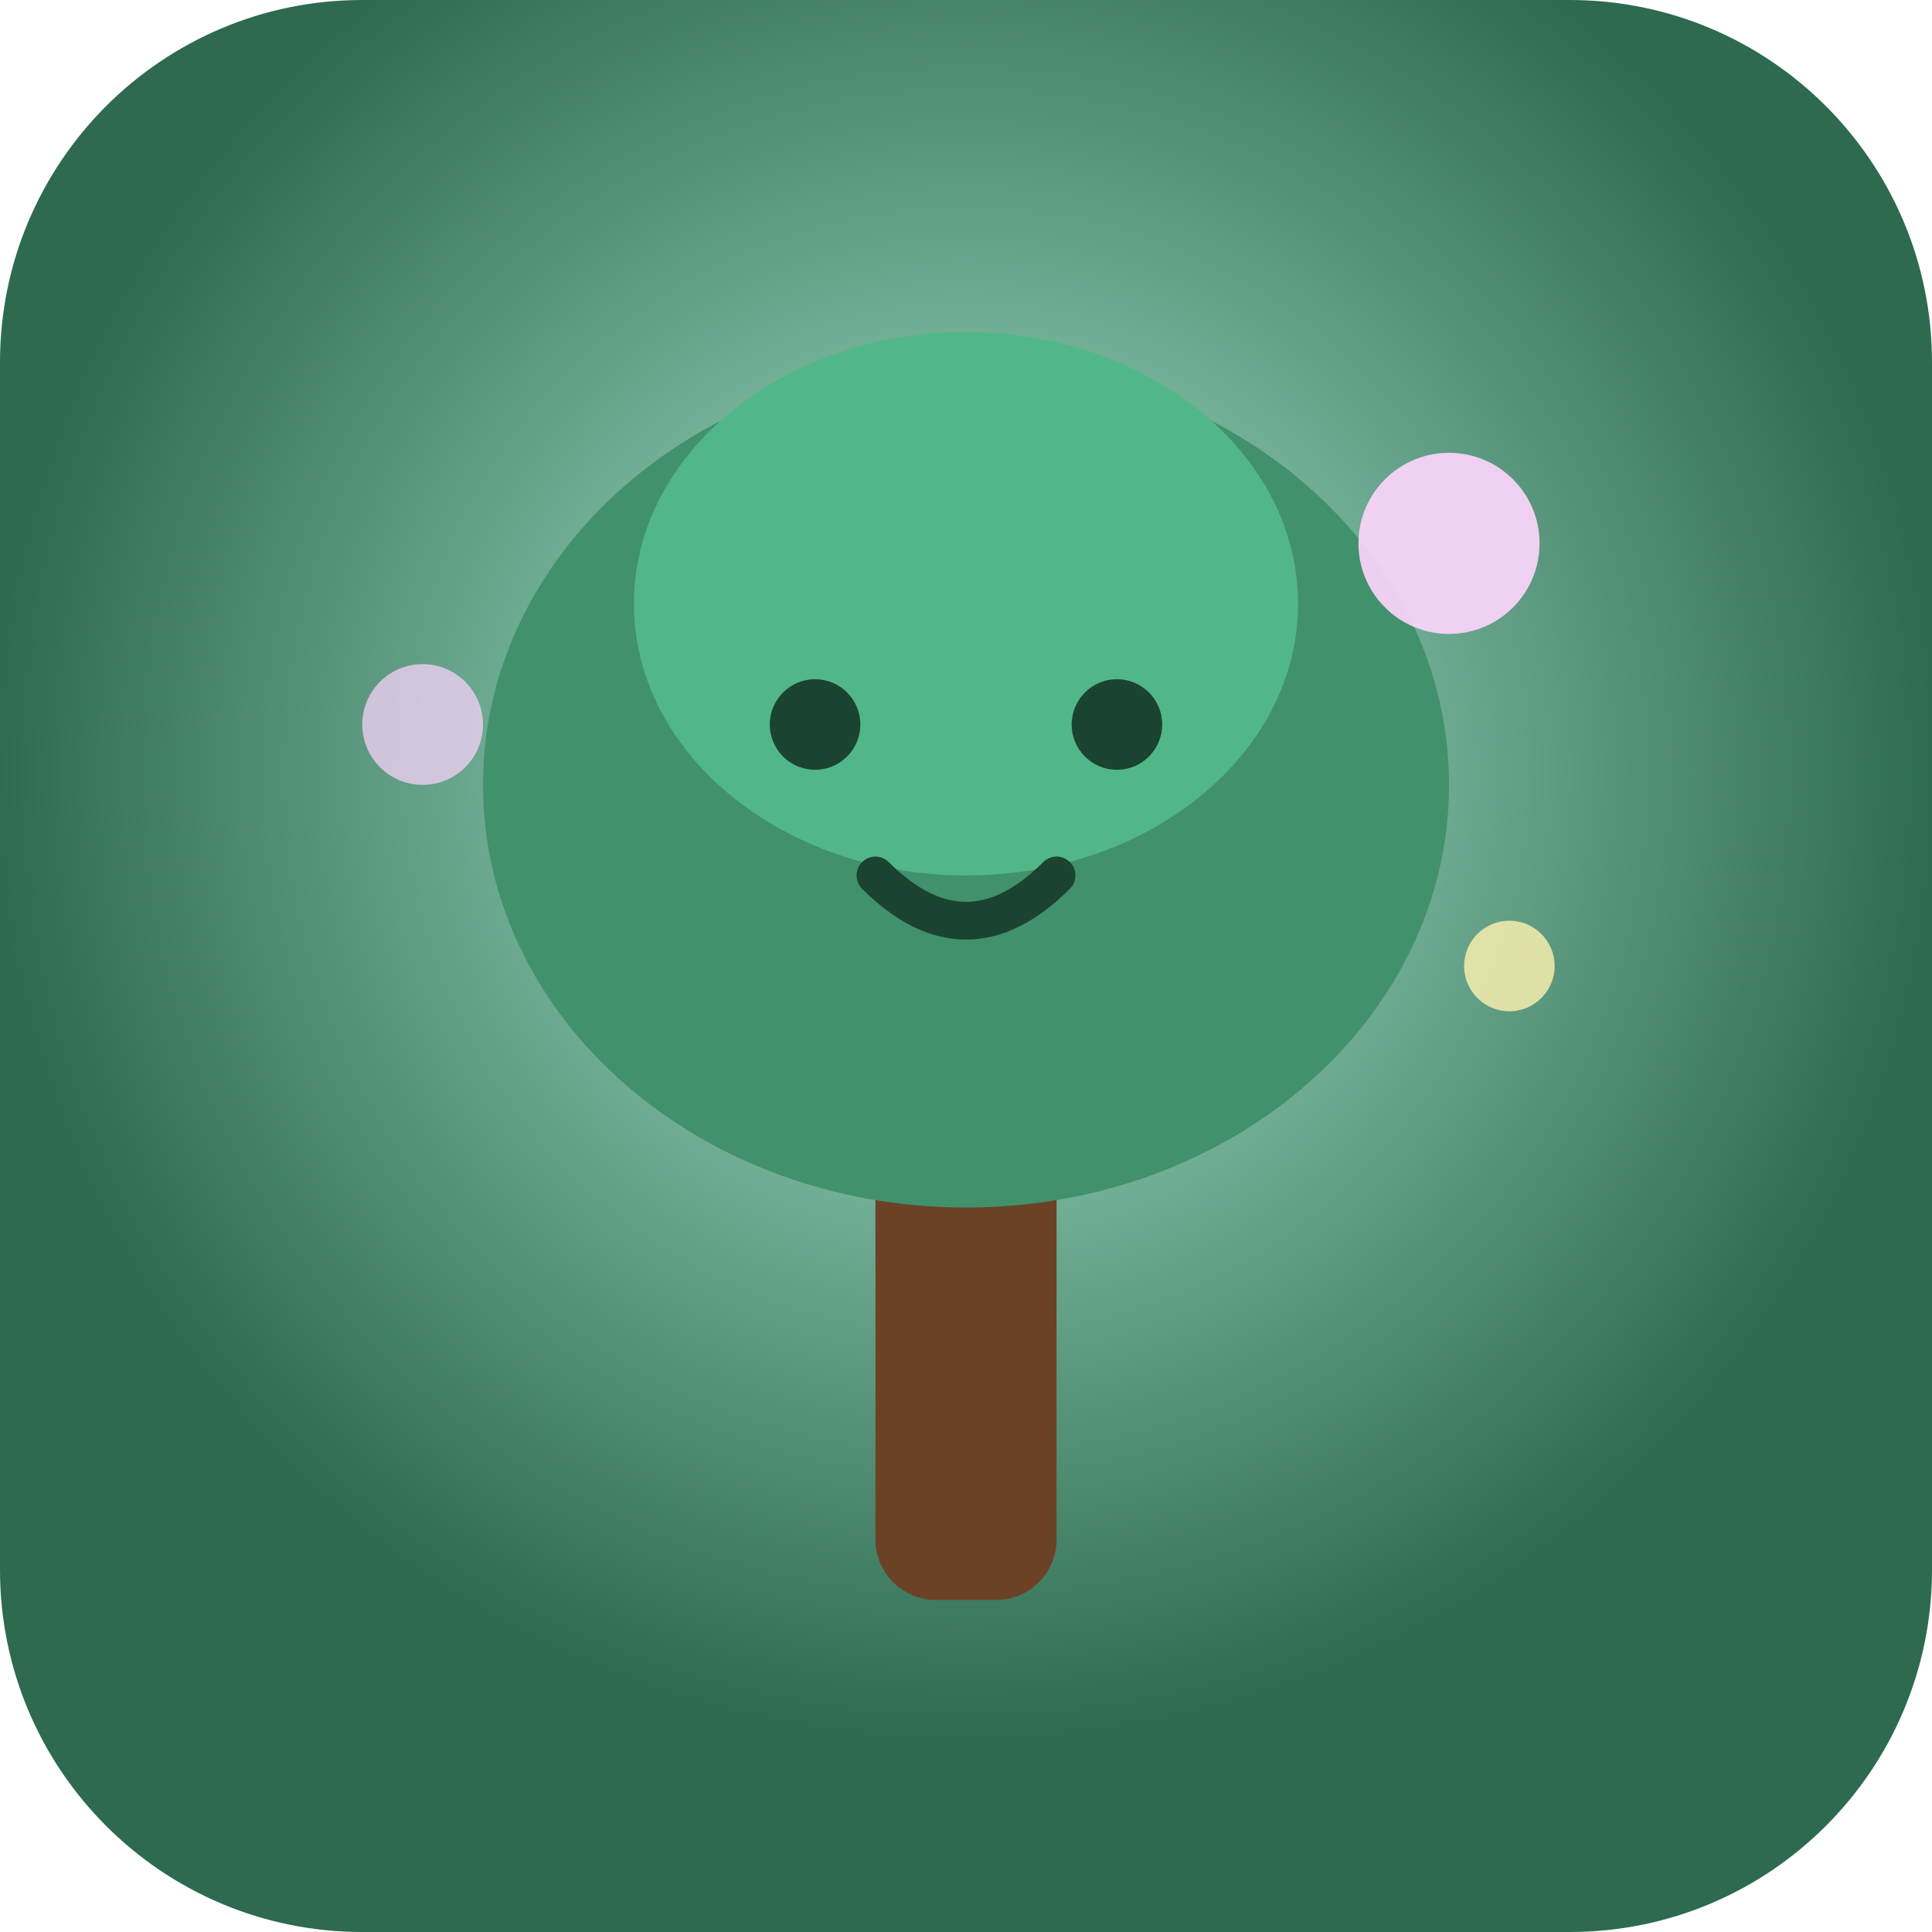
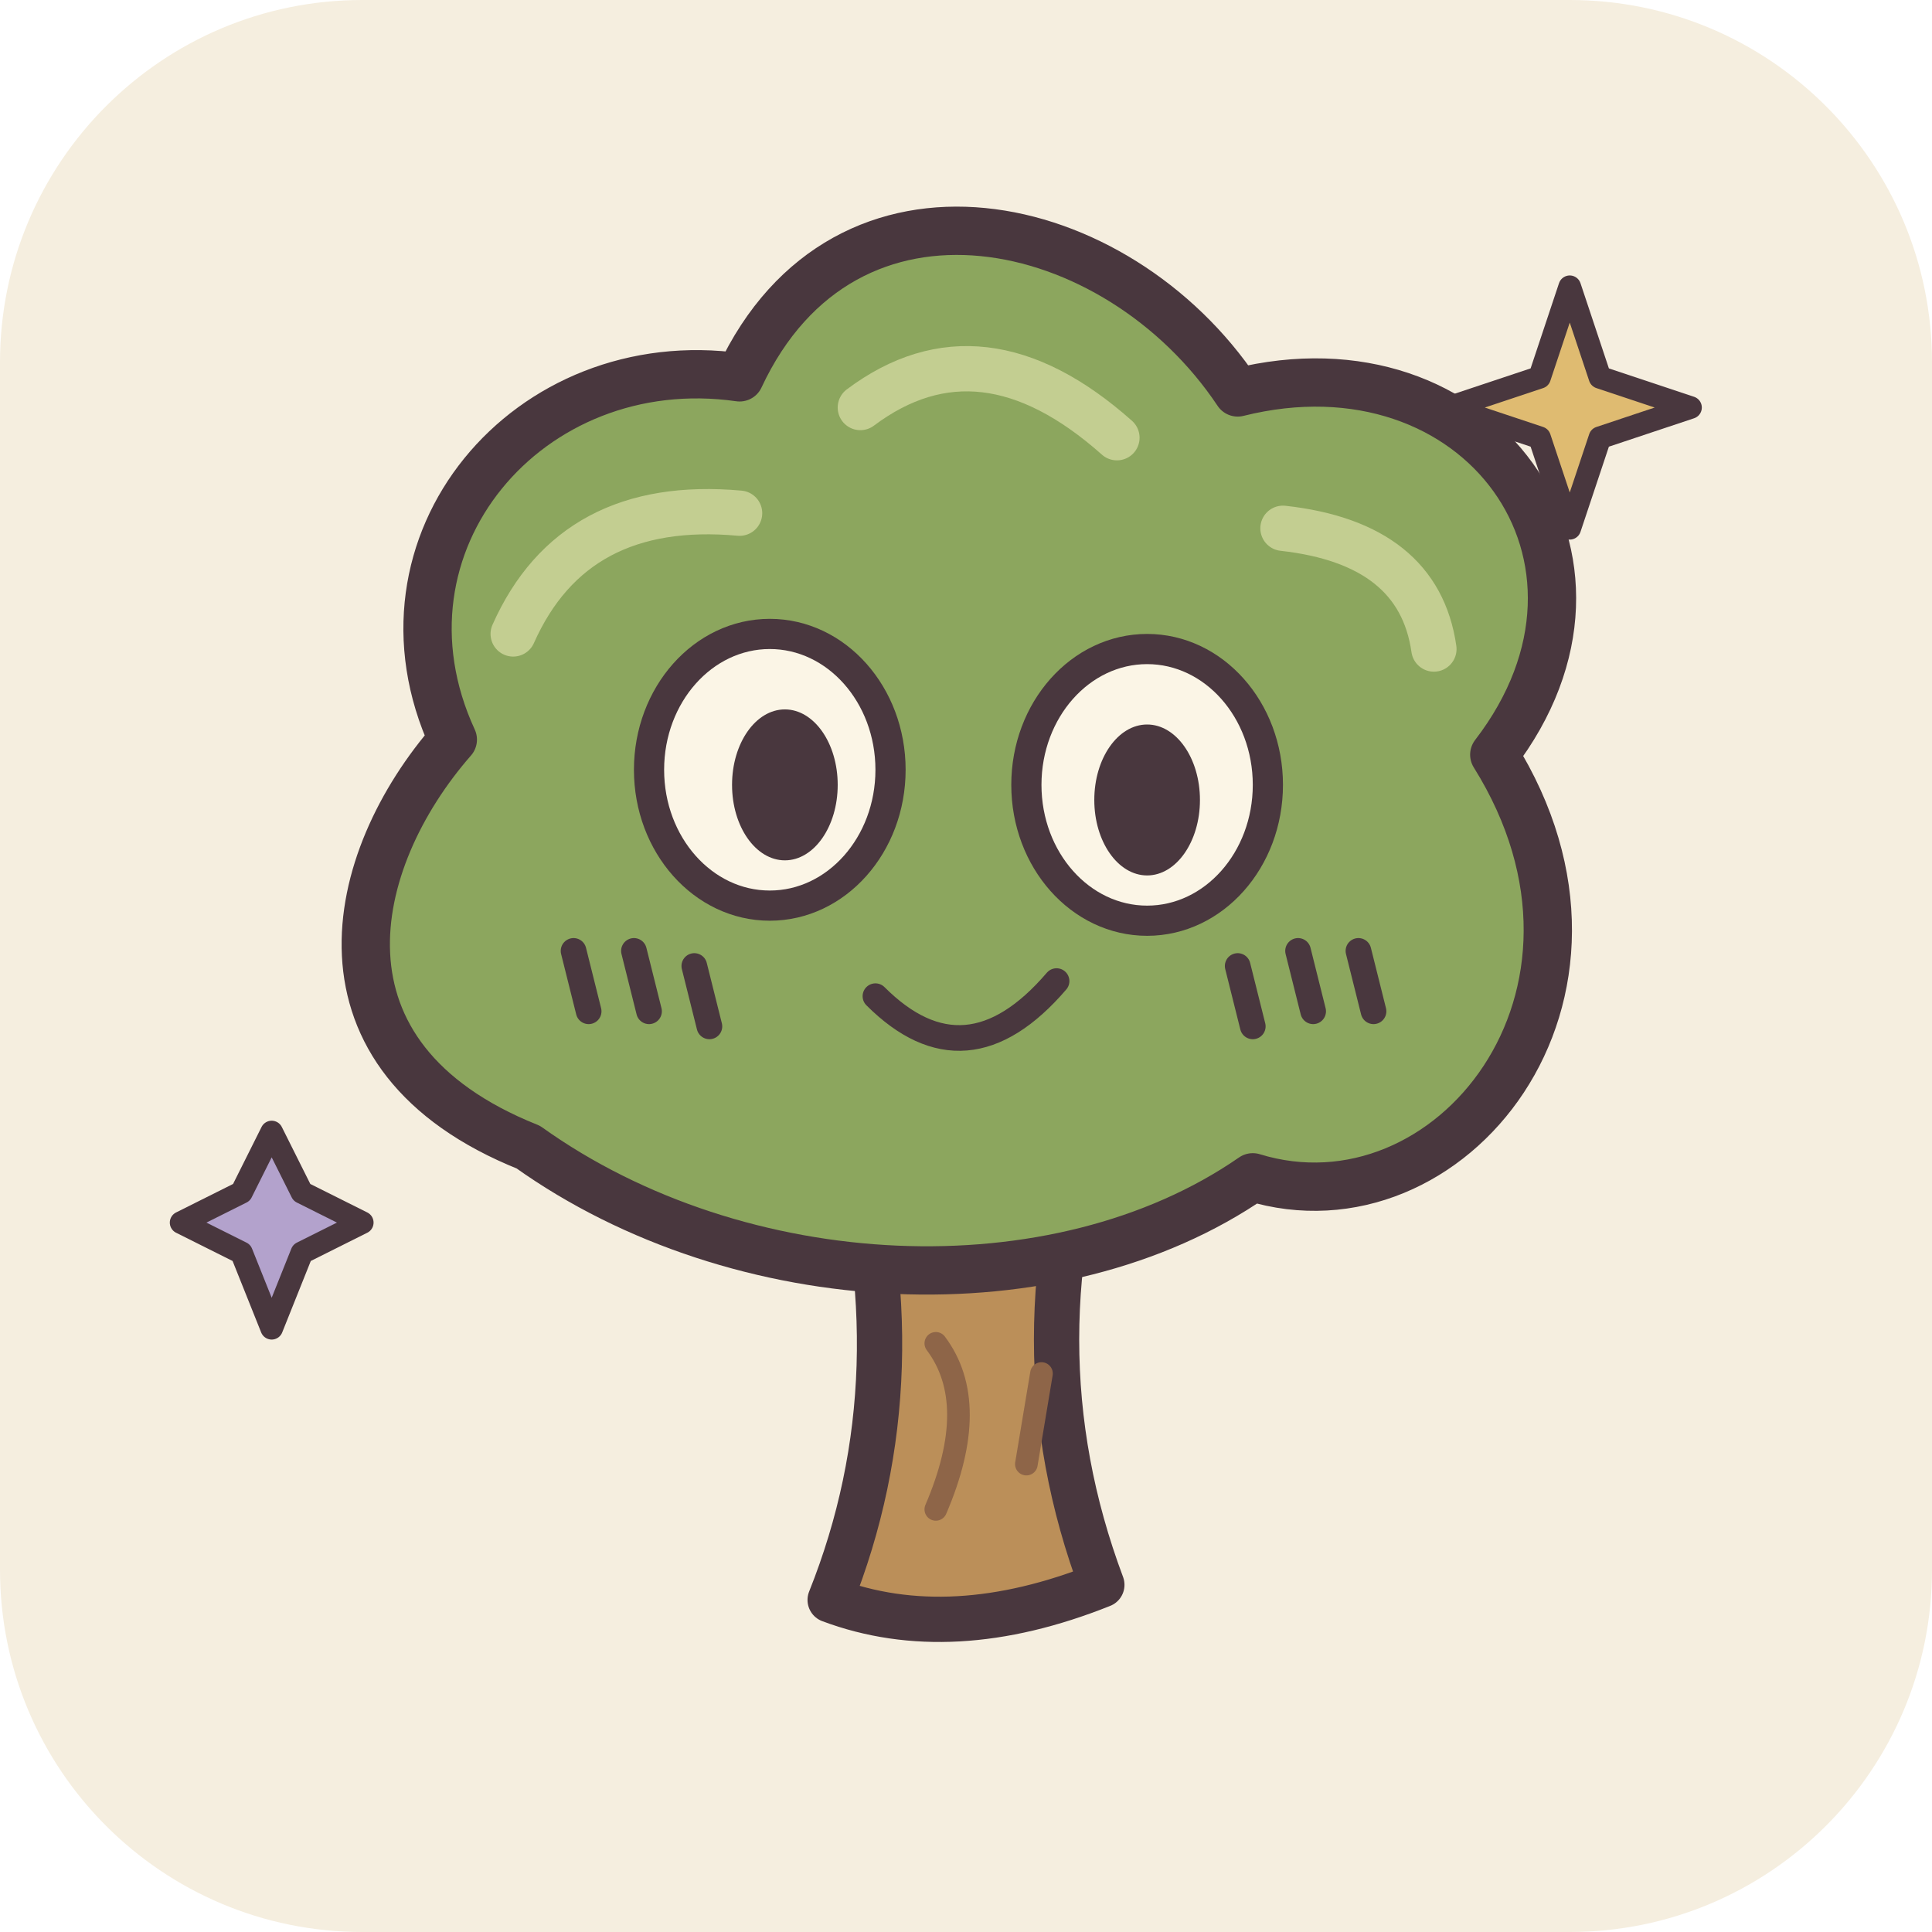
<svg xmlns="http://www.w3.org/2000/svg" width="128" height="128" viewBox="0 0 128 128">
-   <defs>
-     <radialGradient id="glow" cx="50%" cy="40%" r="50%">
-       <stop offset="0%" stop-color="#a8e6cf" />
-       <stop offset="100%" stop-color="#2d6a4f" />
-     </radialGradient>
-   </defs>
-   <rect width="128" height="128" rx="24" fill="url(#glow)" />
-   <rect x="58" y="70" width="12" height="36" rx="4" fill="#6b4226" />
-   <ellipse cx="64" cy="52" rx="32" ry="28" fill="#40916c" />
-   <ellipse cx="64" cy="40" rx="22" ry="18" fill="#52b788" />
-   <circle cx="96" cy="36" r="6" fill="#ffd6ff" opacity="0.9" />
-   <circle cx="28" cy="48" r="4" fill="#ffd6ff" opacity="0.7" />
-   <circle cx="100" cy="64" r="3" fill="#fff3b0" opacity="0.8" />
-   <circle cx="54" cy="48" r="3" fill="#1b4332" />
-   <circle cx="74" cy="48" r="3" fill="#1b4332" />
-   <path d="M58 58 Q64 64 70 58" stroke="#1b4332" stroke-width="2.5" fill="none" stroke-linecap="round" />
+   <rect width="128" height="128" rx="24" fill="#f5eedf" />
+   <g stroke="#49373e" stroke-linecap="round" stroke-linejoin="round">
+     <path d="M56 74 Q61 91 55 106 Q63 109 73 105 Q67 89 73 72" fill="#bb8f59" stroke-width="3" />
+     <path d="M35 76 C20 70 23 57 30 49 C24 36 35 23 49 25 C56 10 74 14 82 26 C98 22 109 37 99 50 C109 66 96 82 83 78 C70 87 49 86 35 76Z" fill="#8ca65e" stroke-width="3.2" />
+     <path d="M34 42 Q38 33 49 34 M57 27 Q65 21 74 29 M85 35 Q94 36 95 43" fill="none" stroke="#c3ce91" stroke-width="3" />
+     <ellipse cx="51" cy="51" rx="8" ry="9" fill="#fbf5e6" stroke-width="2" />
+     <ellipse cx="76" cy="52" rx="8" ry="9" fill="#fbf5e6" stroke-width="2" />
+     <ellipse cx="52" cy="52" rx="3.5" ry="5" fill="#49373e" stroke="none" />
+     <ellipse cx="76" cy="53" rx="3.5" ry="5" fill="#49373e" stroke="none" />
+     <path d="M58 66 Q64 72 70 65 M38 63 L39 67 M42 63 L43 67 M46 64 L47 68 M82 64 L83 68 M86 63 L87 67 M90 63 L91 67" fill="none" stroke-width="1.7" />
+     <path d="M62 89 Q65 93 62 100 M69 91 L68 97" fill="none" stroke="#8e6548" stroke-width="1.5" />
+     <path d="M104 19 L106 25 L112 27 L106 29 L104 35 L102 29 L96 27 L102 25Z" fill="#dfbb71" stroke-width="1.5" />
+     <path d="M18 75 L20 79 L24 81 L20 83 L18 88 L16 83 L12 81 L16 79Z" fill="#b3a2cc" stroke-width="1.5" />
+   </g>
</svg>
